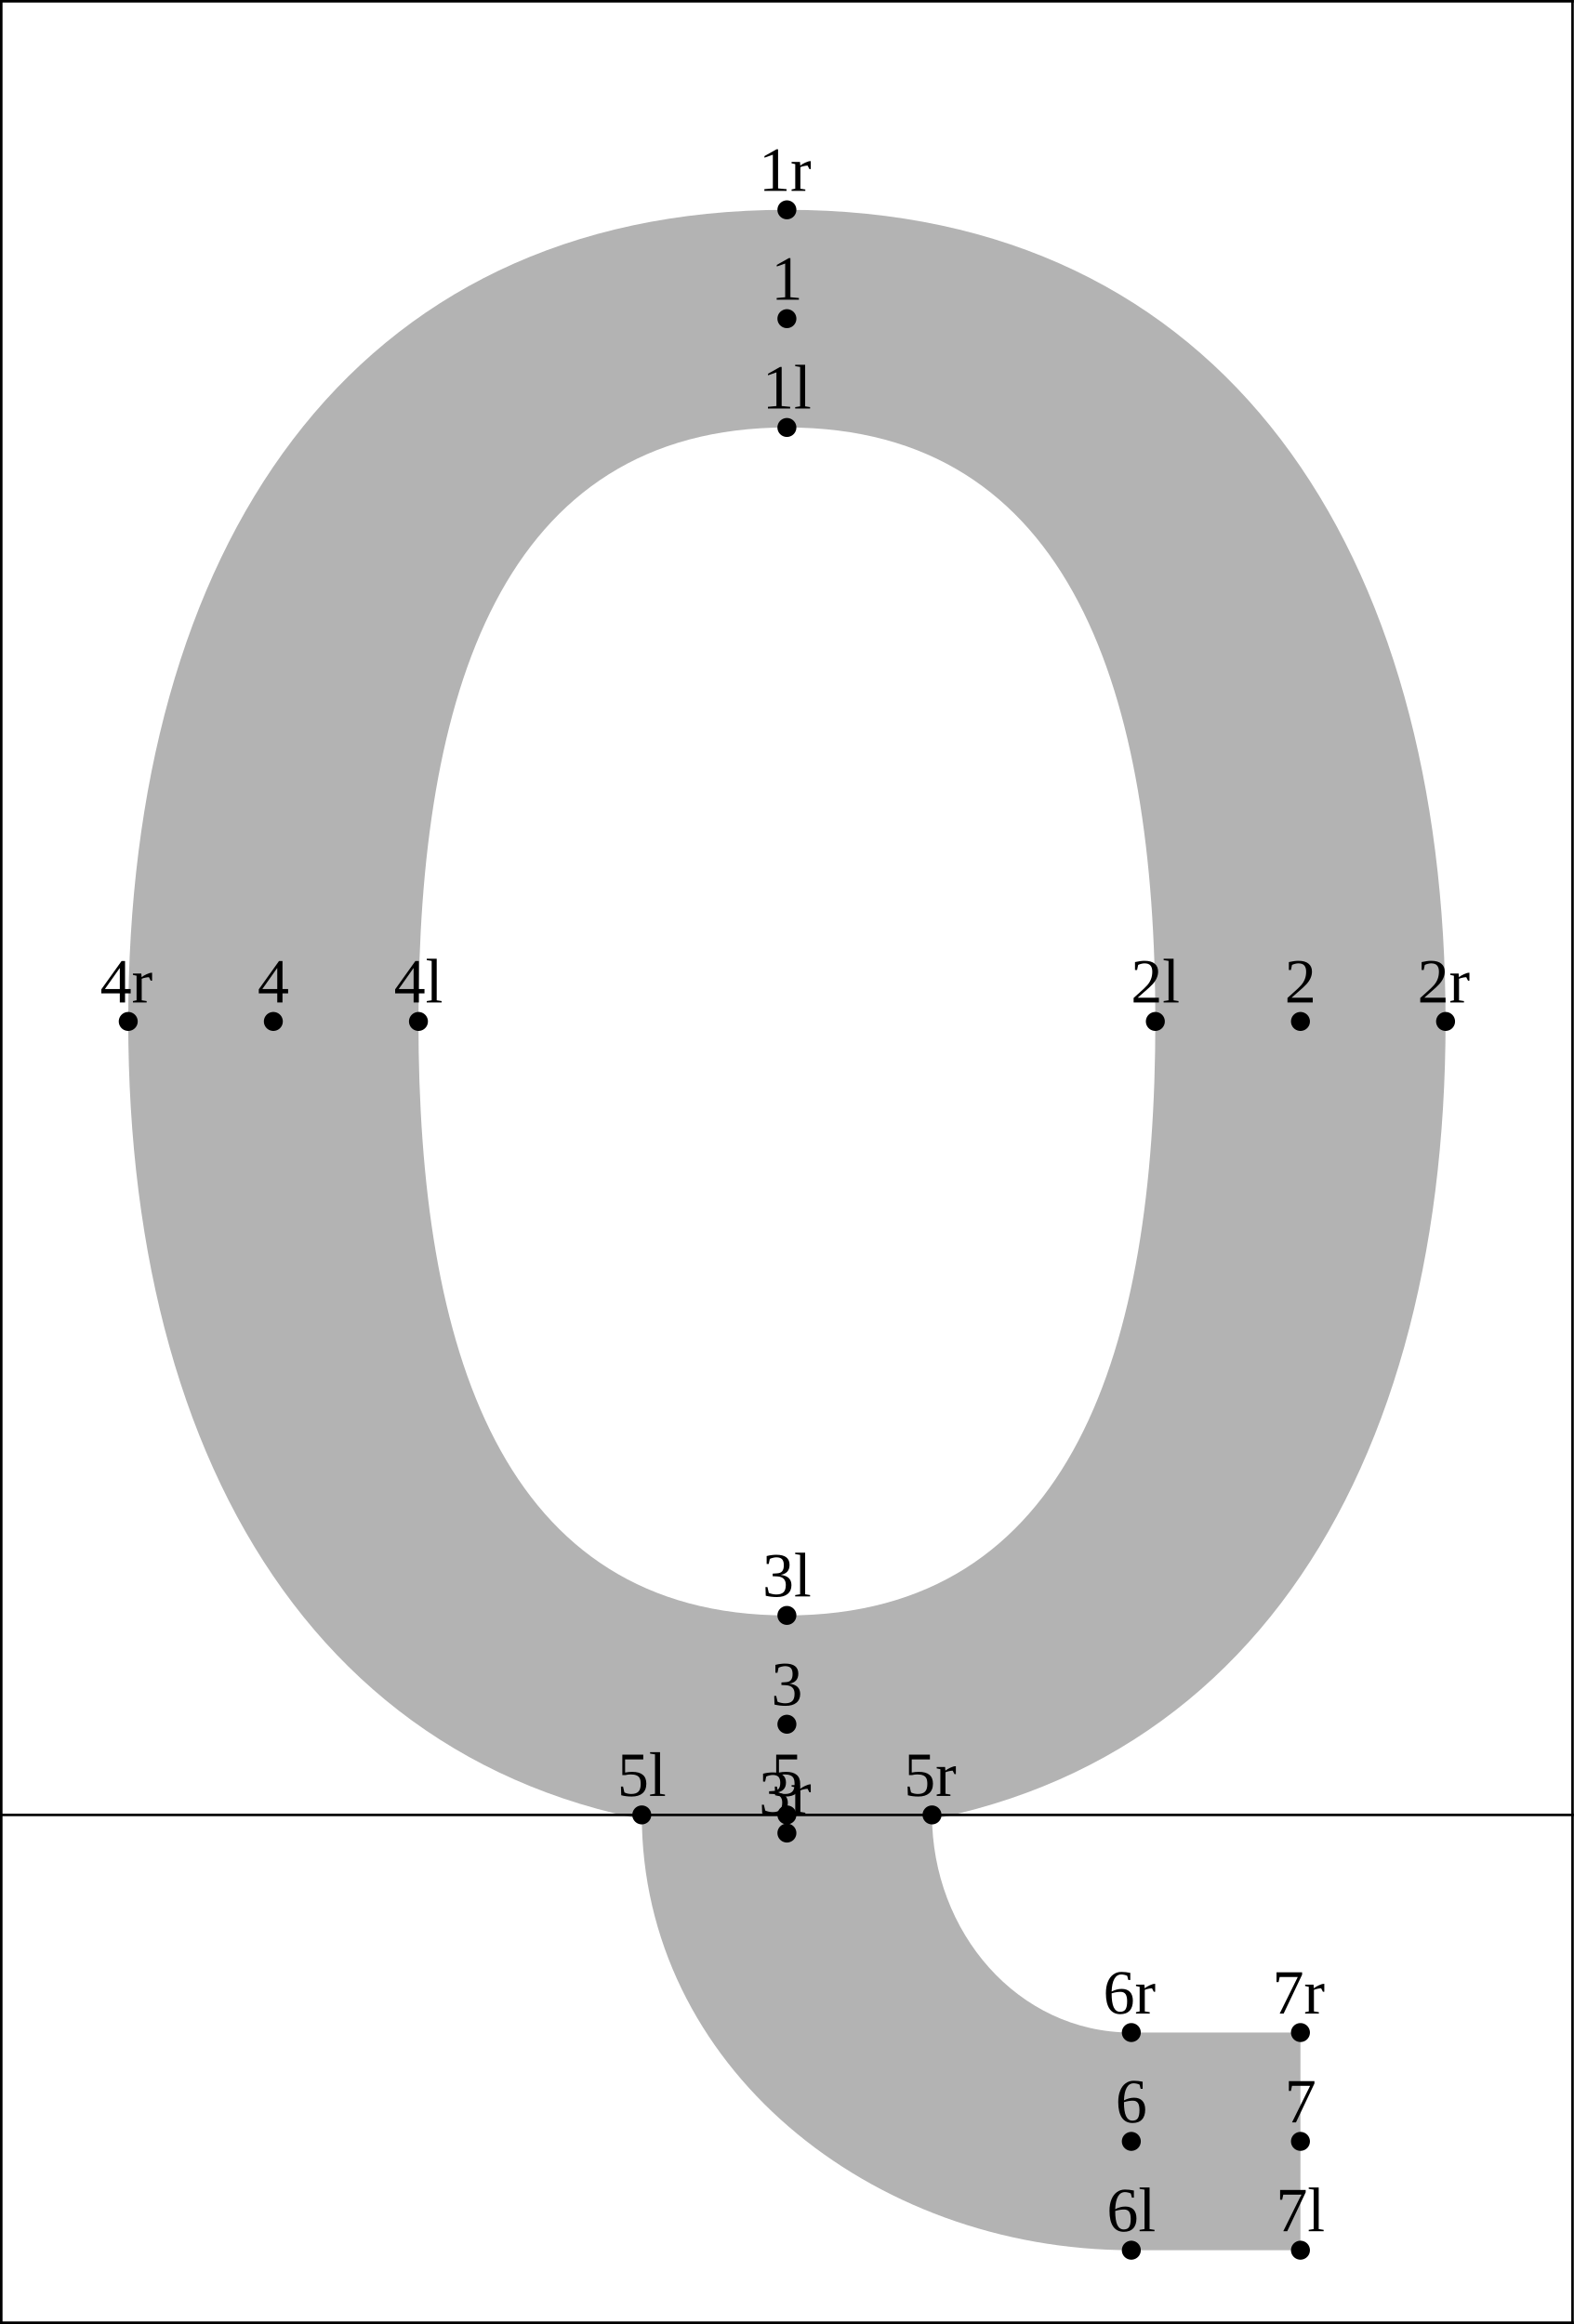
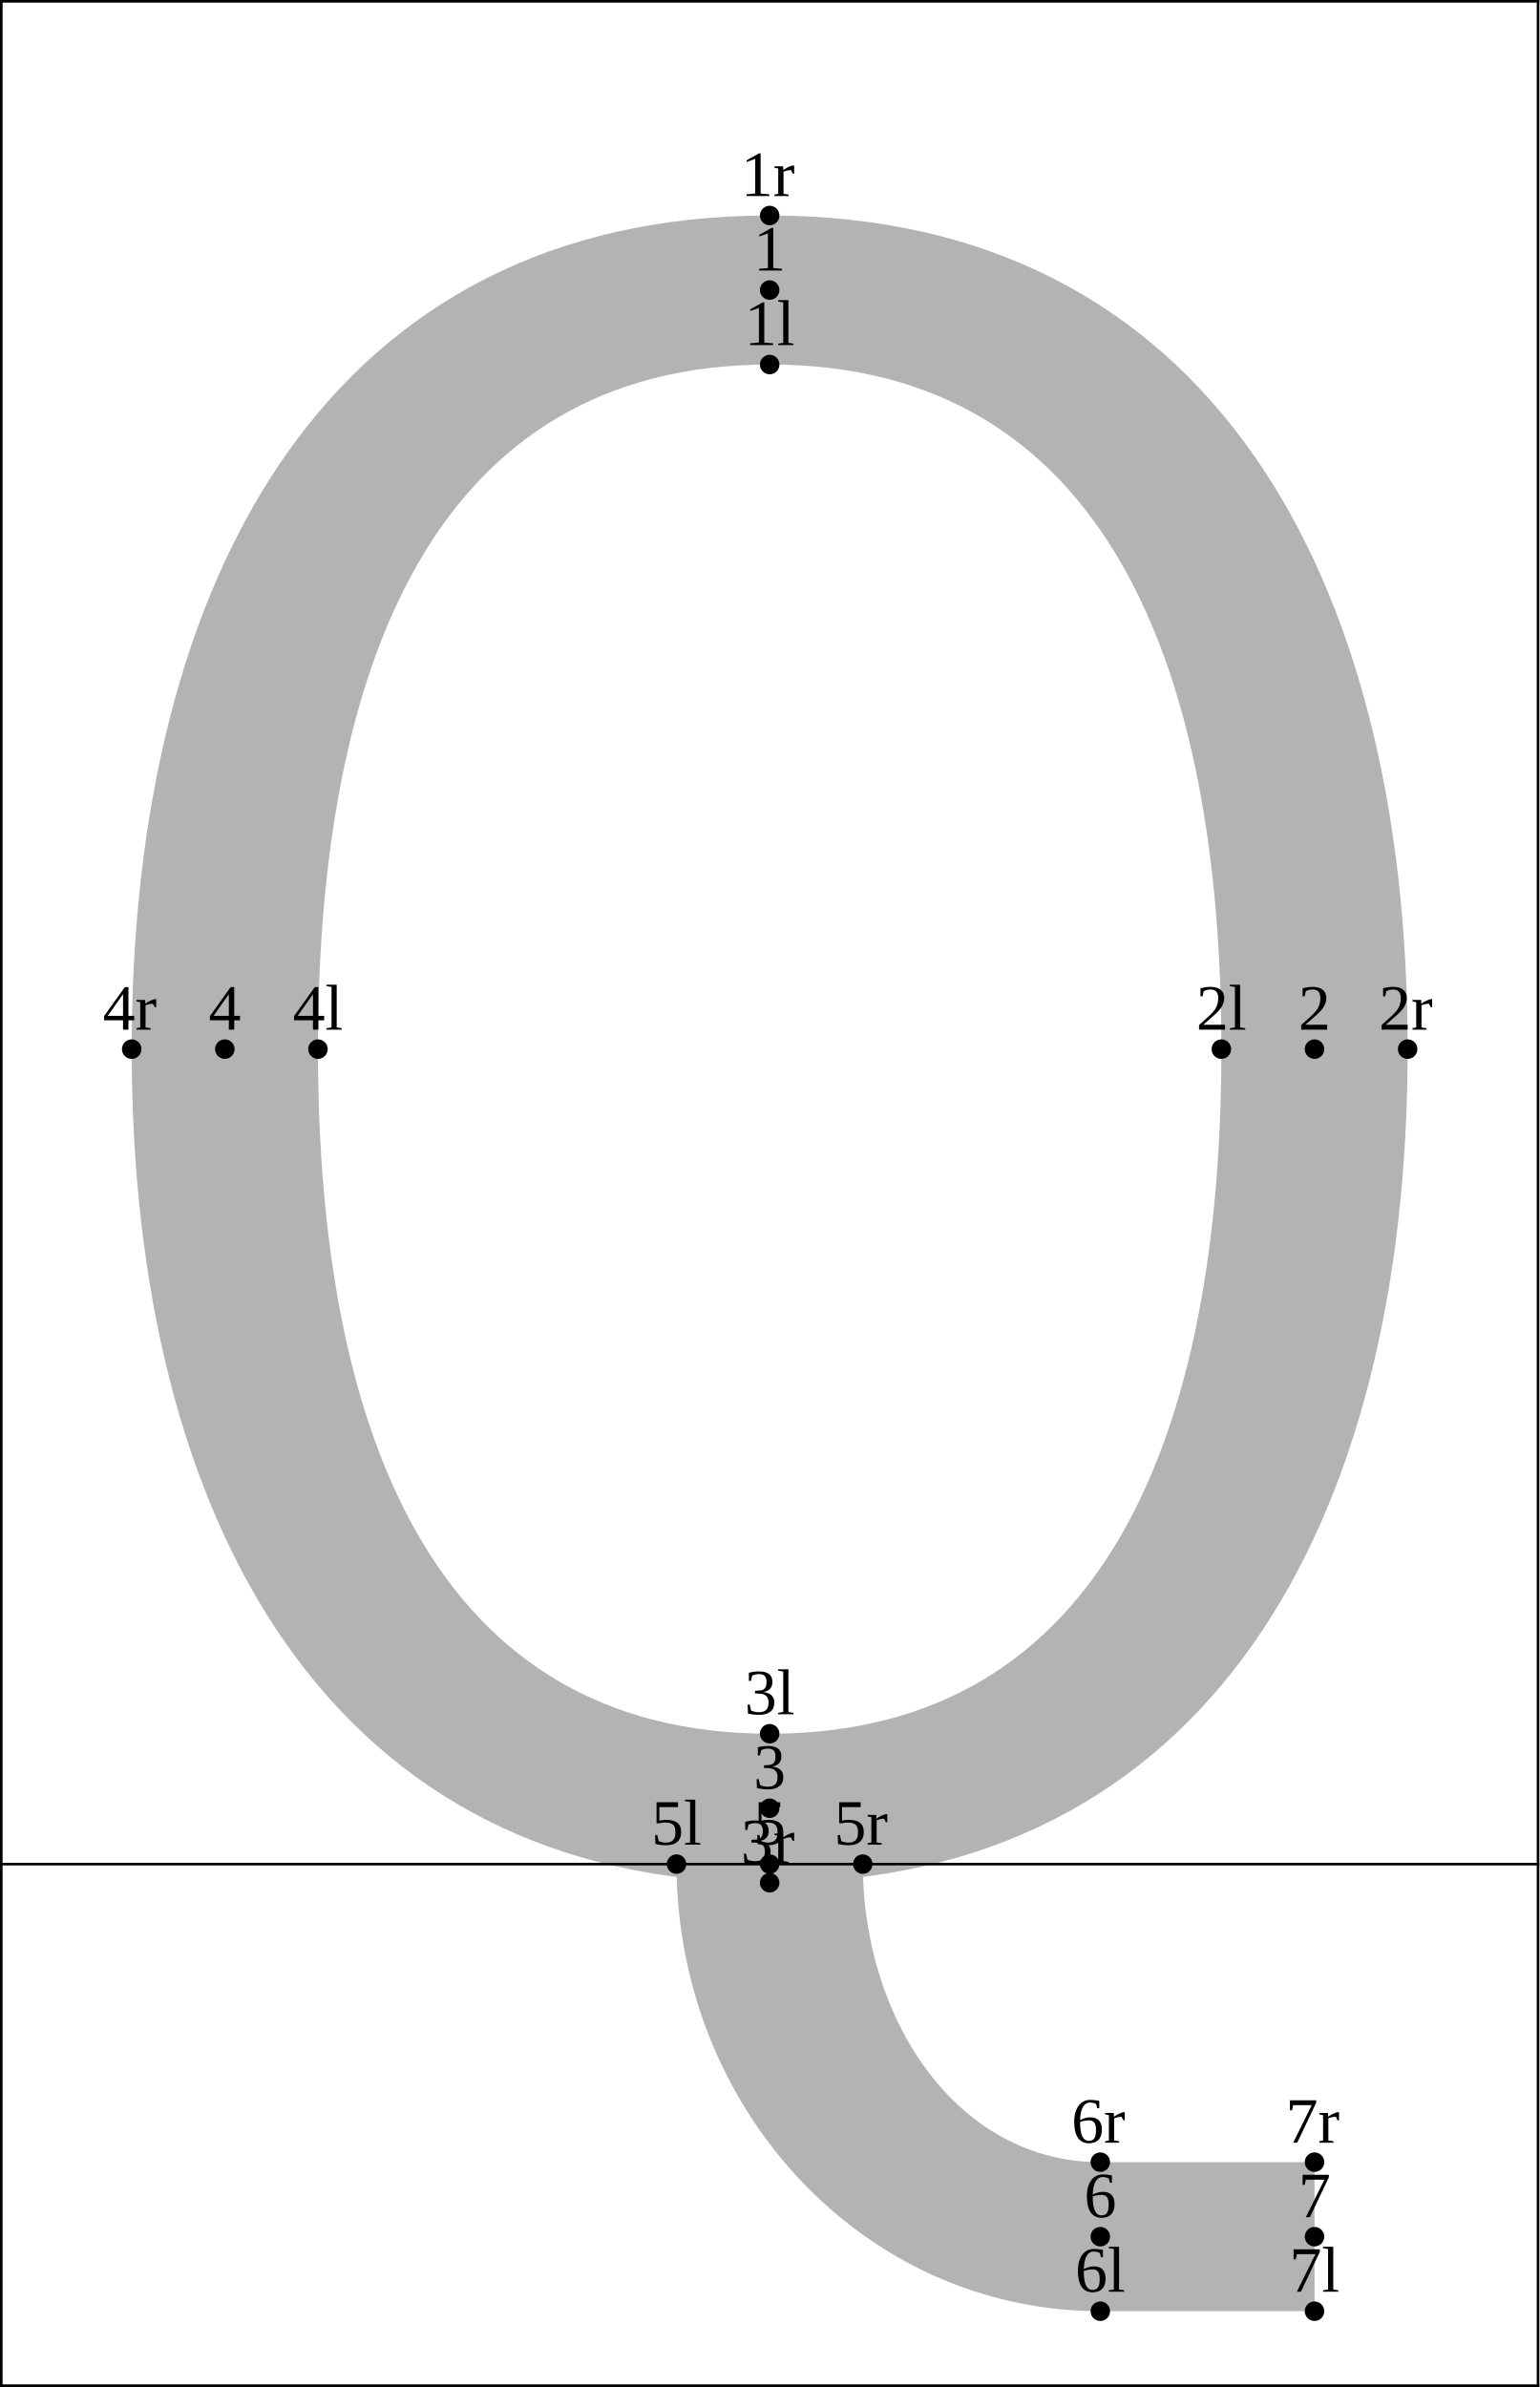
- <svg xmlns="http://www.w3.org/2000/svg" version="1.1" width="248.948" height="367.662" viewBox="0 0 248.948 367.662">
-   <path d="M124.474 33.196C193.897 33.196,228.664 87.247,228.664 161.594C228.664 235.941,193.897 289.993,124.474 289.993C55.051 289.993,20.285 235.941,20.285 161.594C20.285 87.247,55.051 33.196,124.474 33.196L124.474 67.627C79.229 67.627,66.192 109.963,66.192 161.594C66.192 213.226,79.229 255.562,124.474 255.562C169.719 255.562,182.756 213.226,182.756 161.594C182.756 109.963,169.719 67.627,124.474 67.627L124.474 33.196Z" style="fill: rgb(70%,70%,70%);stroke: none;" />
-   <path d="M147.428 287.123C147.428 305.633,160.99 321.554,178.955 321.554L205.71 321.554L205.71 355.985L178.955 355.985C137.662 355.985,101.52 326.814,101.52 287.123Z" style="fill: rgb(70%,70%,70%);stroke: none;" />
-   <g transform="translate(120.5997 64.62717)" style="fill: rgb(0%,0%,0%);">
+ <svg xmlns="http://www.w3.org/2000/svg" version="1.1" width="237.112" height="367.662" viewBox="0 0 237.112 367.662">
+   <path d="M118.556 33.196C185.926 33.196,216.827 88.214,216.827 161.594C216.827 234.975,185.926 289.993,118.556 289.993C51.186 289.993,20.285 234.975,20.285 161.594C20.285 88.214,51.186 33.196,118.556 33.196L118.556 56.15C66.673 56.15,48.977 103.041,48.977 161.594C48.977 220.147,66.673 267.039,118.556 267.039C170.439 267.039,188.135 220.147,188.135 161.594C188.135 103.041,170.439 56.15,118.556 56.15L118.556 33.196Z" style="fill: rgb(70%,70%,70%);stroke: none;" />
+   <path d="M132.902 287.123C132.902 310.947,147.359 333.031,169.486 333.031L202.481 333.031L202.481 355.985L169.486 355.985C132.765 355.985,104.21 324.52,104.21 287.123Z" style="fill: rgb(70%,70%,70%);stroke: none;" />
+   <g transform="translate(114.6816 53.14996)" style="fill: rgb(0%,0%,0%);">
    <text font-size="9.963">1l</text>
  </g>
-   <path d="M124.474 67.627l0 0" style="stroke:rgb(0%,0%,0%); stroke-width: 3;stroke-linecap: round;stroke-linejoin: round;stroke-miterlimit: 10;fill: none;" />
-   <g transform="translate(178.8816 158.5944)" style="fill: rgb(0%,0%,0%);">
+   <path d="M118.556 56.15l0 0" style="stroke:rgb(0%,0%,0%); stroke-width: 3;stroke-linecap: round;stroke-linejoin: round;stroke-miterlimit: 10;fill: none;" />
+   <g transform="translate(184.2606 158.5944)" style="fill: rgb(0%,0%,0%);">
    <text font-size="9.963">2l</text>
  </g>
-   <path d="M182.756 161.594l0 0" style="stroke:rgb(0%,0%,0%); stroke-width: 3;stroke-linecap: round;stroke-linejoin: round;stroke-miterlimit: 10;fill: none;" />
-   <g transform="translate(120.5997 252.5616)" style="fill: rgb(0%,0%,0%);">
+   <path d="M188.135 161.594l0 0" style="stroke:rgb(0%,0%,0%); stroke-width: 3;stroke-linecap: round;stroke-linejoin: round;stroke-miterlimit: 10;fill: none;" />
+   <g transform="translate(114.6816 264.0388)" style="fill: rgb(0%,0%,0%);">
    <text font-size="9.963">3l</text>
  </g>
-   <path d="M124.474 255.562l0 0" style="stroke:rgb(0%,0%,0%); stroke-width: 3;stroke-linecap: round;stroke-linejoin: round;stroke-miterlimit: 10;fill: none;" />
-   <g transform="translate(62.31786 158.5944)" style="fill: rgb(0%,0%,0%);">
+   <path d="M118.556 267.039l0 0" style="stroke:rgb(0%,0%,0%); stroke-width: 3;stroke-linecap: round;stroke-linejoin: round;stroke-miterlimit: 10;fill: none;" />
+   <g transform="translate(45.1026 158.5944)" style="fill: rgb(0%,0%,0%);">
    <text font-size="9.963">4l</text>
  </g>
-   <path d="M66.192 161.594l0 0" style="stroke:rgb(0%,0%,0%); stroke-width: 3;stroke-linecap: round;stroke-linejoin: round;stroke-miterlimit: 10;fill: none;" />
-   <g transform="translate(97.64586 284.1234)" style="fill: rgb(0%,0%,0%);">
+   <path d="M48.977 161.594l0 0" style="stroke:rgb(0%,0%,0%); stroke-width: 3;stroke-linecap: round;stroke-linejoin: round;stroke-miterlimit: 10;fill: none;" />
+   <g transform="translate(100.3354 284.1234)" style="fill: rgb(0%,0%,0%);">
    <text font-size="9.963">5l</text>
  </g>
-   <path d="M101.52 287.123l0 0" style="stroke:rgb(0%,0%,0%); stroke-width: 3;stroke-linecap: round;stroke-linejoin: round;stroke-miterlimit: 10;fill: none;" />
-   <g transform="translate(175.0804 352.9849)" style="fill: rgb(0%,0%,0%);">
+   <path d="M104.21 287.123l0 0" style="stroke:rgb(0%,0%,0%); stroke-width: 3;stroke-linecap: round;stroke-linejoin: round;stroke-miterlimit: 10;fill: none;" />
+   <g transform="translate(165.6114 352.9849)" style="fill: rgb(0%,0%,0%);">
    <text font-size="9.963">6l</text>
  </g>
-   <path d="M178.955 355.985l0 0" style="stroke:rgb(0%,0%,0%); stroke-width: 3;stroke-linecap: round;stroke-linejoin: round;stroke-miterlimit: 10;fill: none;" />
-   <g transform="translate(201.8354 352.9849)" style="fill: rgb(0%,0%,0%);">
+   <path d="M169.486 355.985l0 0" style="stroke:rgb(0%,0%,0%); stroke-width: 3;stroke-linecap: round;stroke-linejoin: round;stroke-miterlimit: 10;fill: none;" />
+   <g transform="translate(198.6068 352.9849)" style="fill: rgb(0%,0%,0%);">
    <text font-size="9.963">7l</text>
  </g>
-   <path d="M205.71 355.985l0 0" style="stroke:rgb(0%,0%,0%); stroke-width: 3;stroke-linecap: round;stroke-linejoin: round;stroke-miterlimit: 10;fill: none;" />
-   <g transform="translate(121.9834 47.41164)" style="fill: rgb(0%,0%,0%);">
+   <path d="M202.481 355.985l0 0" style="stroke:rgb(0%,0%,0%); stroke-width: 3;stroke-linecap: round;stroke-linejoin: round;stroke-miterlimit: 10;fill: none;" />
+   <g transform="translate(116.0653 41.67305)" style="fill: rgb(0%,0%,0%);">
    <text font-size="9.963">1</text>
  </g>
-   <path d="M124.474 50.412l0 0" style="stroke:rgb(0%,0%,0%); stroke-width: 3;stroke-linecap: round;stroke-linejoin: round;stroke-miterlimit: 10;fill: none;" />
-   <g transform="translate(203.2191 158.5944)" style="fill: rgb(0%,0%,0%);">
+   <path d="M118.556 44.673l0 0" style="stroke:rgb(0%,0%,0%); stroke-width: 3;stroke-linecap: round;stroke-linejoin: round;stroke-miterlimit: 10;fill: none;" />
+   <g transform="translate(199.9905 158.5944)" style="fill: rgb(0%,0%,0%);">
    <text font-size="9.963">2</text>
  </g>
-   <path d="M205.71 161.594l0 0" style="stroke:rgb(0%,0%,0%); stroke-width: 3;stroke-linecap: round;stroke-linejoin: round;stroke-miterlimit: 10;fill: none;" />
-   <g transform="translate(121.9834 269.7771)" style="fill: rgb(0%,0%,0%);">
+   <path d="M202.481 161.594l0 0" style="stroke:rgb(0%,0%,0%); stroke-width: 3;stroke-linecap: round;stroke-linejoin: round;stroke-miterlimit: 10;fill: none;" />
+   <g transform="translate(116.0653 275.5157)" style="fill: rgb(0%,0%,0%);">
    <text font-size="9.963">3</text>
  </g>
-   <path d="M124.474 272.777l0 0" style="stroke:rgb(0%,0%,0%); stroke-width: 3;stroke-linecap: round;stroke-linejoin: round;stroke-miterlimit: 10;fill: none;" />
-   <g transform="translate(40.74771 158.5944)" style="fill: rgb(0%,0%,0%);">
+   <path d="M118.556 278.516l0 0" style="stroke:rgb(0%,0%,0%); stroke-width: 3;stroke-linecap: round;stroke-linejoin: round;stroke-miterlimit: 10;fill: none;" />
+   <g transform="translate(32.14009 158.5944)" style="fill: rgb(0%,0%,0%);">
    <text font-size="9.963">4</text>
  </g>
-   <path d="M43.238 161.594l0 0" style="stroke:rgb(0%,0%,0%); stroke-width: 3;stroke-linecap: round;stroke-linejoin: round;stroke-miterlimit: 10;fill: none;" />
-   <g transform="translate(121.9834 284.1234)" style="fill: rgb(0%,0%,0%);">
+   <path d="M34.631 161.594l0 0" style="stroke:rgb(0%,0%,0%); stroke-width: 3;stroke-linecap: round;stroke-linejoin: round;stroke-miterlimit: 10;fill: none;" />
+   <g transform="translate(116.0653 284.1234)" style="fill: rgb(0%,0%,0%);">
    <text font-size="9.963">5</text>
  </g>
-   <path d="M124.474 287.123l0 0" style="stroke:rgb(0%,0%,0%); stroke-width: 3;stroke-linecap: round;stroke-linejoin: round;stroke-miterlimit: 10;fill: none;" />
-   <g transform="translate(176.4641 335.7694)" style="fill: rgb(0%,0%,0%);">
+   <path d="M118.556 287.123l0 0" style="stroke:rgb(0%,0%,0%); stroke-width: 3;stroke-linecap: round;stroke-linejoin: round;stroke-miterlimit: 10;fill: none;" />
+   <g transform="translate(166.9951 341.508)" style="fill: rgb(0%,0%,0%);">
    <text font-size="9.963">6</text>
  </g>
-   <path d="M178.955 338.769l0 0" style="stroke:rgb(0%,0%,0%); stroke-width: 3;stroke-linecap: round;stroke-linejoin: round;stroke-miterlimit: 10;fill: none;" />
-   <g transform="translate(203.2191 335.7694)" style="fill: rgb(0%,0%,0%);">
+   <path d="M169.486 344.508l0 0" style="stroke:rgb(0%,0%,0%); stroke-width: 3;stroke-linecap: round;stroke-linejoin: round;stroke-miterlimit: 10;fill: none;" />
+   <g transform="translate(199.9905 341.508)" style="fill: rgb(0%,0%,0%);">
    <text font-size="9.963">7</text>
  </g>
-   <path d="M205.71 338.769l0 0" style="stroke:rgb(0%,0%,0%); stroke-width: 3;stroke-linecap: round;stroke-linejoin: round;stroke-miterlimit: 10;fill: none;" />
-   <g transform="translate(120.0324 30.19612)" style="fill: rgb(0%,0%,0%);">
+   <path d="M202.481 344.508l0 0" style="stroke:rgb(0%,0%,0%); stroke-width: 3;stroke-linecap: round;stroke-linejoin: round;stroke-miterlimit: 10;fill: none;" />
+   <g transform="translate(114.1143 30.19612)" style="fill: rgb(0%,0%,0%);">
    <text font-size="9.963">1r</text>
  </g>
-   <path d="M124.474 33.196l0 0" style="stroke:rgb(0%,0%,0%); stroke-width: 3;stroke-linecap: round;stroke-linejoin: round;stroke-miterlimit: 10;fill: none;" />
-   <g transform="translate(224.2219 158.5944)" style="fill: rgb(0%,0%,0%);">
+   <path d="M118.556 33.196l0 0" style="stroke:rgb(0%,0%,0%); stroke-width: 3;stroke-linecap: round;stroke-linejoin: round;stroke-miterlimit: 10;fill: none;" />
+   <g transform="translate(212.3857 158.5944)" style="fill: rgb(0%,0%,0%);">
    <text font-size="9.963">2r</text>
  </g>
-   <path d="M228.664 161.594l0 0" style="stroke:rgb(0%,0%,0%); stroke-width: 3;stroke-linecap: round;stroke-linejoin: round;stroke-miterlimit: 10;fill: none;" />
-   <g transform="translate(120.0324 286.9926)" style="fill: rgb(0%,0%,0%);">
+   <path d="M216.827 161.594l0 0" style="stroke:rgb(0%,0%,0%); stroke-width: 3;stroke-linecap: round;stroke-linejoin: round;stroke-miterlimit: 10;fill: none;" />
+   <g transform="translate(114.1143 286.9926)" style="fill: rgb(0%,0%,0%);">
    <text font-size="9.963">3r</text>
  </g>
-   <path d="M124.474 289.993l0 0" style="stroke:rgb(0%,0%,0%); stroke-width: 3;stroke-linecap: round;stroke-linejoin: round;stroke-miterlimit: 10;fill: none;" />
+   <path d="M118.556 289.993l0 0" style="stroke:rgb(0%,0%,0%); stroke-width: 3;stroke-linecap: round;stroke-linejoin: round;stroke-miterlimit: 10;fill: none;" />
  <g transform="translate(15.84283 158.5944)" style="fill: rgb(0%,0%,0%);">
    <text font-size="9.963">4r</text>
  </g>
  <path d="M20.285 161.594l0 0" style="stroke:rgb(0%,0%,0%); stroke-width: 3;stroke-linecap: round;stroke-linejoin: round;stroke-miterlimit: 10;fill: none;" />
-   <g transform="translate(142.9862 284.1234)" style="fill: rgb(0%,0%,0%);">
+   <g transform="translate(128.4605 284.1234)" style="fill: rgb(0%,0%,0%);">
    <text font-size="9.963">5r</text>
  </g>
-   <path d="M147.428 287.123l0 0" style="stroke:rgb(0%,0%,0%); stroke-width: 3;stroke-linecap: round;stroke-linejoin: round;stroke-miterlimit: 10;fill: none;" />
-   <g transform="translate(174.513 318.5538)" style="fill: rgb(0%,0%,0%);">
+   <path d="M132.902 287.123l0 0" style="stroke:rgb(0%,0%,0%); stroke-width: 3;stroke-linecap: round;stroke-linejoin: round;stroke-miterlimit: 10;fill: none;" />
+   <g transform="translate(165.0441 330.0311)" style="fill: rgb(0%,0%,0%);">
    <text font-size="9.963">6r</text>
  </g>
-   <path d="M178.955 321.554l0 0" style="stroke:rgb(0%,0%,0%); stroke-width: 3;stroke-linecap: round;stroke-linejoin: round;stroke-miterlimit: 10;fill: none;" />
-   <g transform="translate(201.2681 318.5538)" style="fill: rgb(0%,0%,0%);">
+   <path d="M169.486 333.031l0 0" style="stroke:rgb(0%,0%,0%); stroke-width: 3;stroke-linecap: round;stroke-linejoin: round;stroke-miterlimit: 10;fill: none;" />
+   <g transform="translate(198.0395 330.0311)" style="fill: rgb(0%,0%,0%);">
    <text font-size="9.963">7r</text>
  </g>
-   <path d="M205.71 321.554l0 0" style="stroke:rgb(0%,0%,0%); stroke-width: 3;stroke-linecap: round;stroke-linejoin: round;stroke-miterlimit: 10;fill: none;" />
-   <path d="M0.2 287.123L248.748 287.123" style="stroke:rgb(0%,0%,0%); stroke-width: 0.4;stroke-linecap: square;stroke-linejoin: round;stroke-miterlimit: 10;fill: none;" />
-   <path d="M0.2 0.2L248.748 0.2" style="stroke:rgb(0%,0%,0%); stroke-width: 0.4;stroke-linecap: square;stroke-linejoin: round;stroke-miterlimit: 10;fill: none;" />
-   <path d="M0.2 367.462L248.748 367.462" style="stroke:rgb(0%,0%,0%); stroke-width: 0.4;stroke-linecap: square;stroke-linejoin: round;stroke-miterlimit: 10;fill: none;" />
+   <path d="M202.481 333.031l0 0" style="stroke:rgb(0%,0%,0%); stroke-width: 3;stroke-linecap: round;stroke-linejoin: round;stroke-miterlimit: 10;fill: none;" />
+   <path d="M0.2 287.123L236.912 287.123" style="stroke:rgb(0%,0%,0%); stroke-width: 0.4;stroke-linecap: square;stroke-linejoin: round;stroke-miterlimit: 10;fill: none;" />
+   <path d="M0.2 0.2L236.912 0.2" style="stroke:rgb(0%,0%,0%); stroke-width: 0.4;stroke-linecap: square;stroke-linejoin: round;stroke-miterlimit: 10;fill: none;" />
+   <path d="M0.2 367.462L236.912 367.462" style="stroke:rgb(0%,0%,0%); stroke-width: 0.4;stroke-linecap: square;stroke-linejoin: round;stroke-miterlimit: 10;fill: none;" />
  <path d="M0.2 367.462L0.2 0.2" style="stroke:rgb(0%,0%,0%); stroke-width: 0.4;stroke-linecap: square;stroke-linejoin: round;stroke-miterlimit: 10;fill: none;" />
-   <path d="M248.748 367.462L248.748 0.2" style="stroke:rgb(0%,0%,0%); stroke-width: 0.4;stroke-linecap: square;stroke-linejoin: round;stroke-miterlimit: 10;fill: none;" />
+   <path d="M236.912 367.462L236.912 0.2" style="stroke:rgb(0%,0%,0%); stroke-width: 0.4;stroke-linecap: square;stroke-linejoin: round;stroke-miterlimit: 10;fill: none;" />
</svg>
